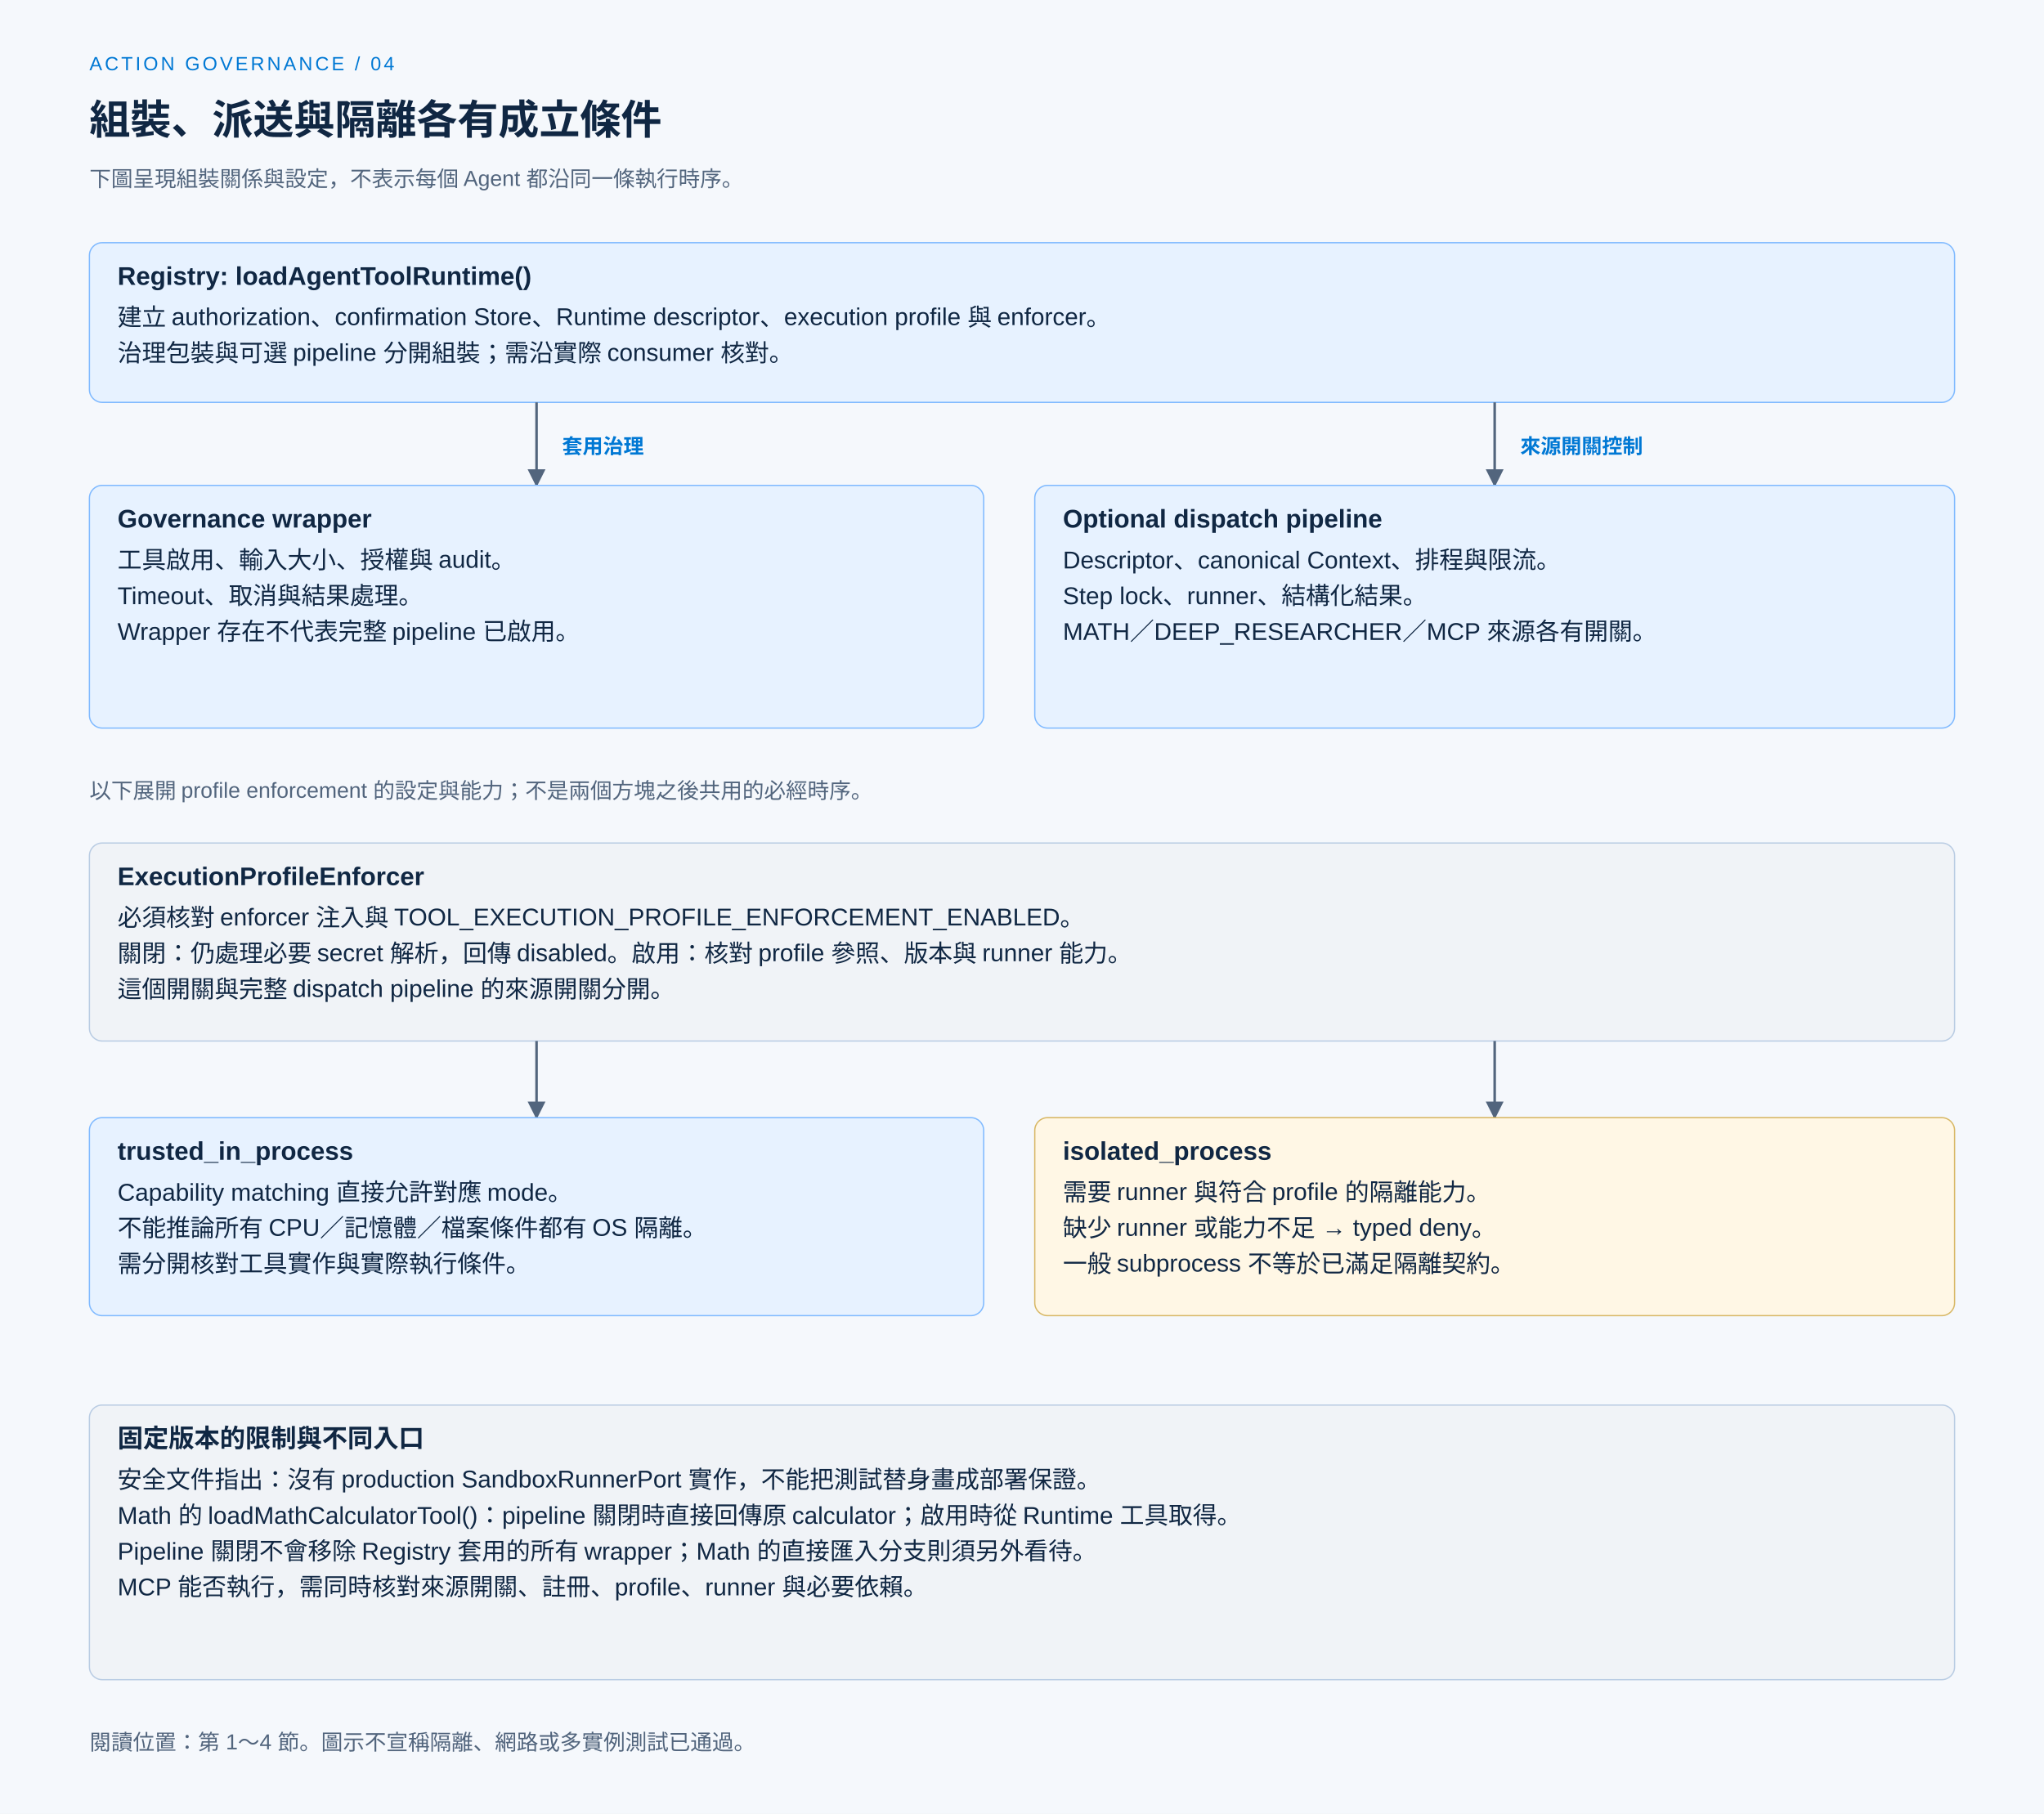
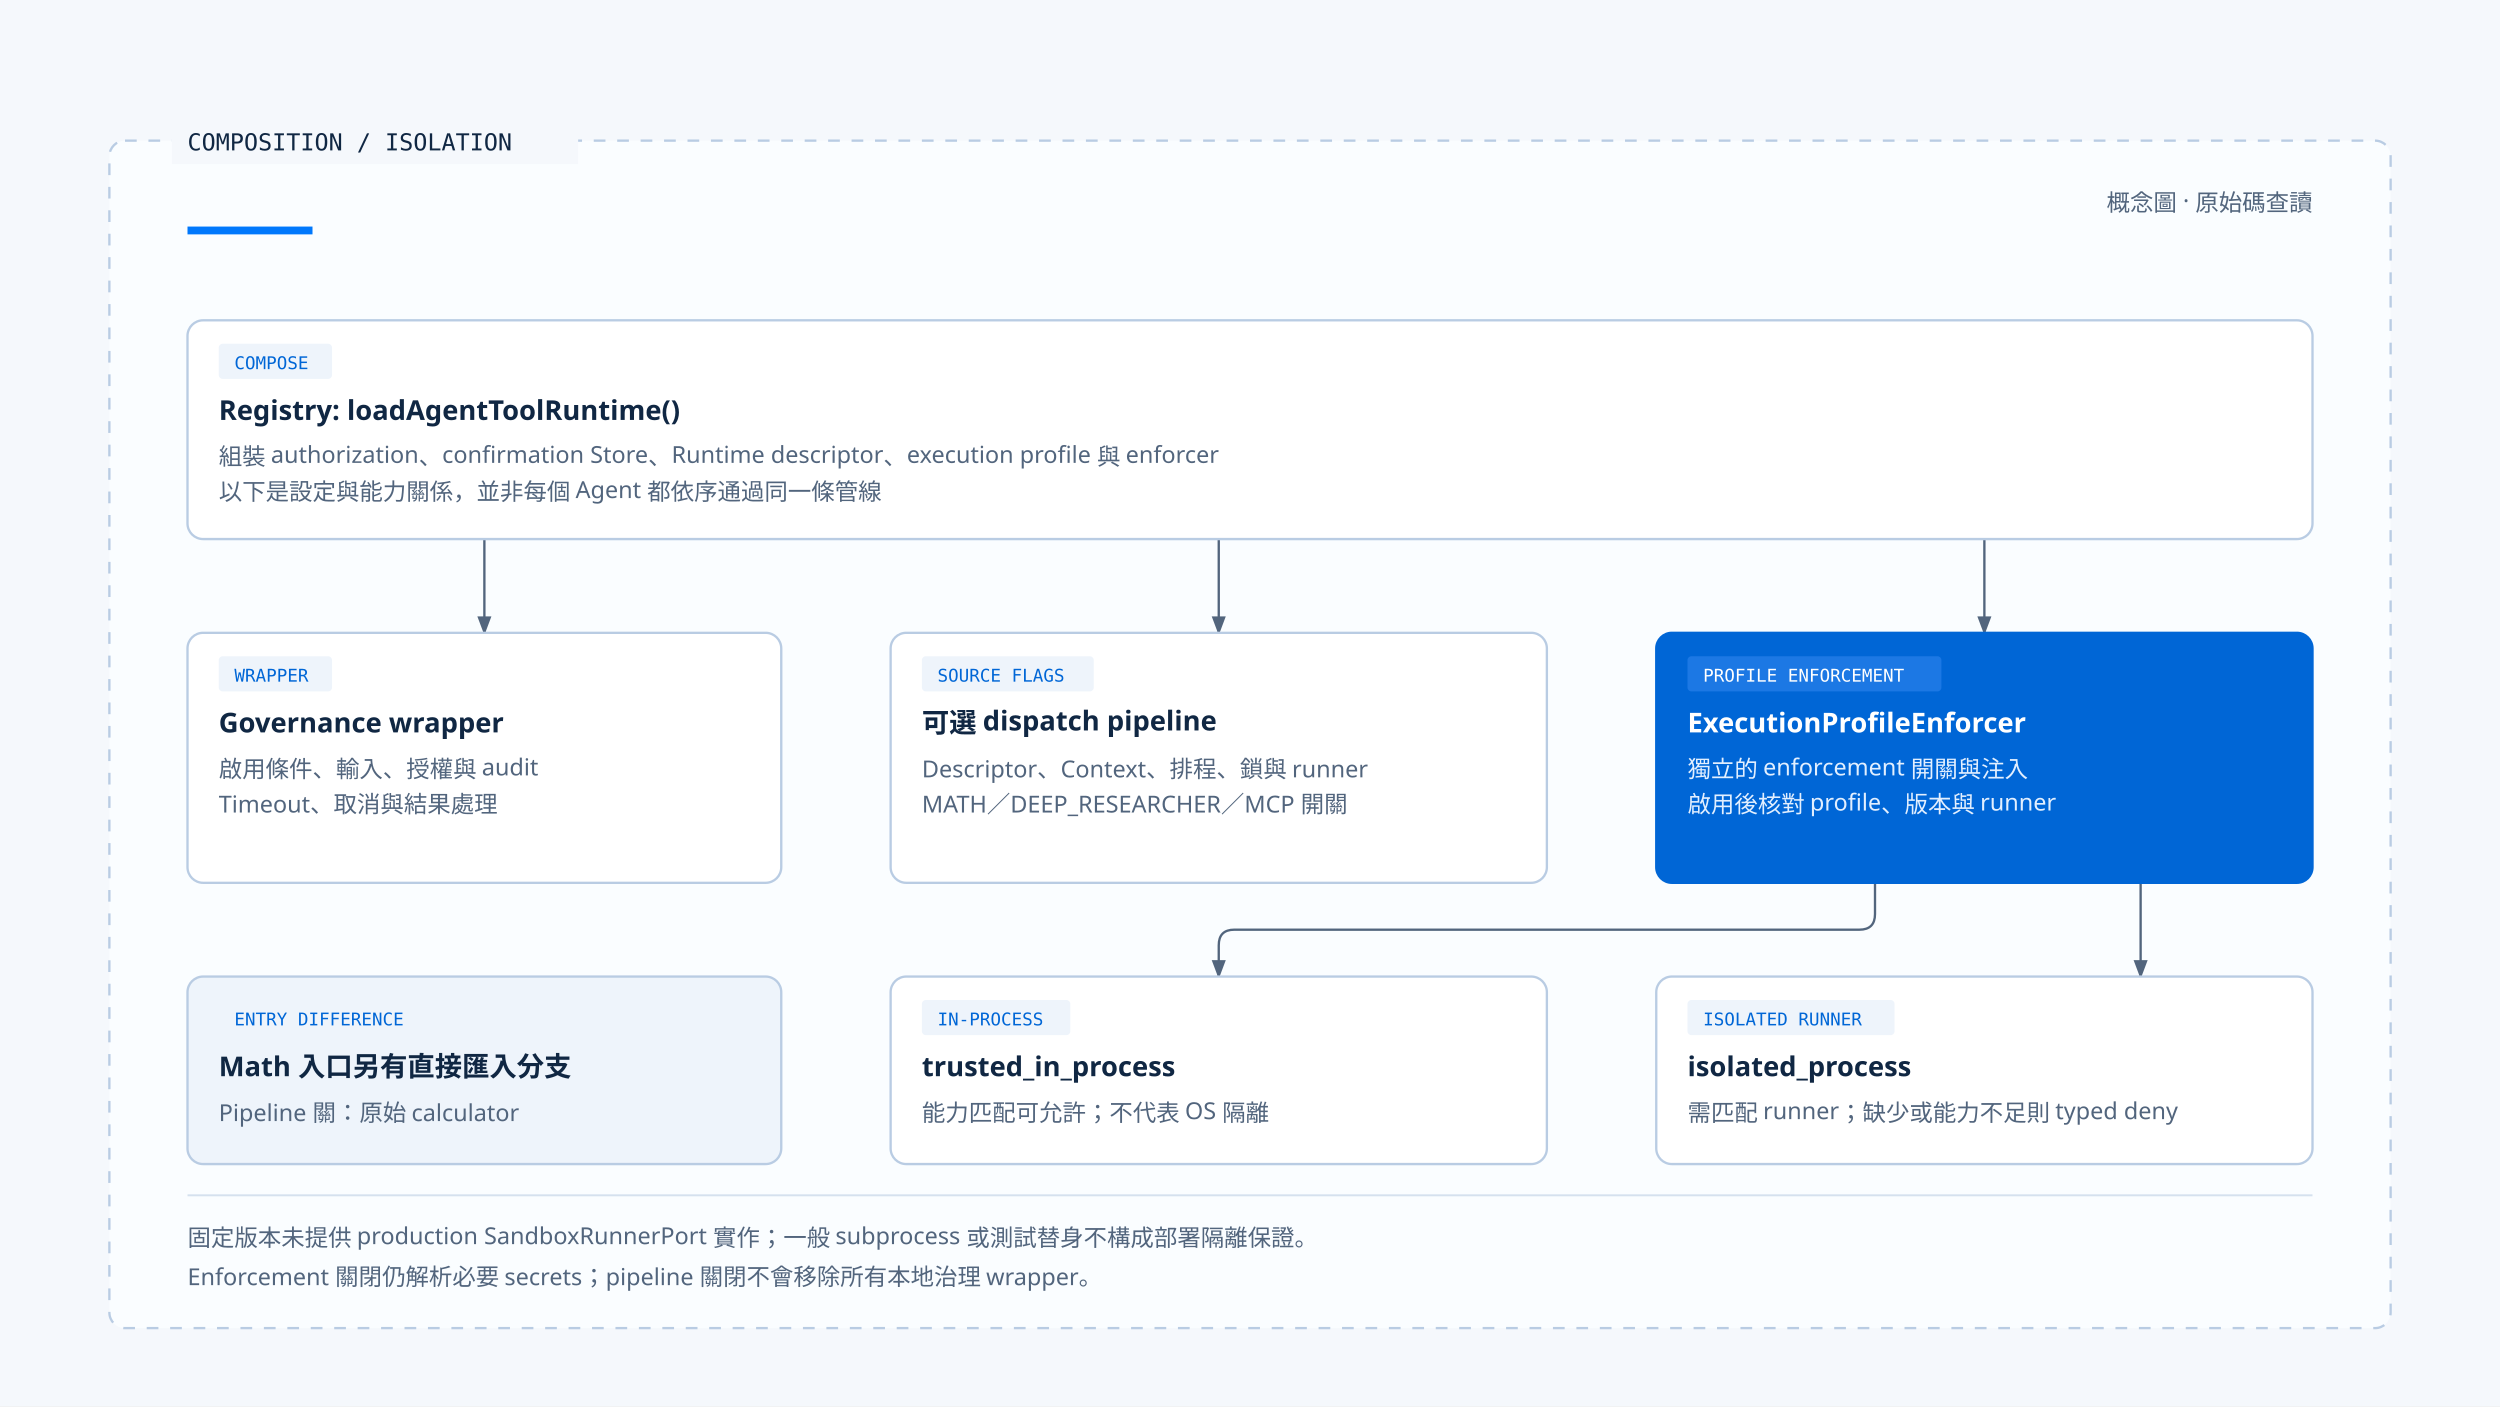
- <svg xmlns="http://www.w3.org/2000/svg" viewBox="0 0 1600 1420" width="1600" height="1420" lang="zh-TW" role="img" aria-labelledby="title desc">
+ <svg xmlns="http://www.w3.org/2000/svg" viewBox="0 0 1280 720" width="1280" height="720" lang="zh-TW" role="img" aria-labelledby="04-composition-and-isolation-title 04-composition-and-isolation-desc" id="d-04-composition-and-isolation-root">
  <defs>
-     <marker id="arrow" viewBox="0 0 10 10" refX="9" refY="5" markerWidth="7" markerHeight="7" orient="auto-start-reverse">
-       <path d="M 0 0 L 10 5 L 0 10 z" fill="#52657d" />
+     <style>#d-04-composition-and-isolation-root { color: #102743; font-family: 'Geist', 'Noto Sans TC', 'PingFang TC', 'Microsoft JhengHei', sans-serif; }
+       #d-04-composition-and-isolation-root nav, #d-04-composition-and-isolation-root p, #d-04-composition-and-isolation-root li { font-size:14px;line-height:1.8 }
+       #d-04-composition-and-isolation-root a { color:#0066d6 }
+       #d-04-composition-and-isolation-root .diagram-container { width:100%;overflow-x:auto }
+       #d-04-composition-and-isolation-root details { margin-top:24px;border-top:1px solid #b9cce3;padding-top:16px }
+       #d-04-composition-and-isolation-root summary { cursor:pointer;font-weight:600 }
+       #d-04-composition-and-isolation-root .notes { display:grid;grid-template-columns:repeat(auto-fit,minmax(280px,1fr));gap:20px }
+       #d-04-composition-and-isolation-root ul { padding-left:20px }
+       #d-04-composition-and-isolation-root nav, #d-04-composition-and-isolation-root details { display:none }
+       #d-04-composition-and-isolation-root .diagram-container { overflow-x:visible }</style>
+     <marker id="d-04-composition-and-isolation-04-composition-and-isolation-arrow" markerWidth="8" markerHeight="6" refX="7" refY="3" orient="auto">
+       <polygon points="0 0, 8 3, 0 6" fill="#52657d" />
+     </marker>
+     <marker id="d-04-composition-and-isolation-04-composition-and-isolation-arrow-accent" markerWidth="8" markerHeight="6" refX="7" refY="3" orient="auto">
+       <polygon points="0 0, 8 3, 0 6" fill="#0078fc" />
    </marker>
  </defs>
-   <style>text{font-family:'Segoe UI','Microsoft JhengHei',Arial,sans-serif;fill:#102743}.title{font-size:32px;font-weight:700}.heading{font-size:20px;font-weight:600}.body{font-size:19px}.small{font-size:17px;fill:#52657d}.kicker{font-size:15px;fill:#0078d4;letter-spacing:2px}.label{font-size:16px;fill:#0078d4;font-weight:600;paint-order:stroke;stroke:#f5f8fc;stroke-width:5;stroke-linejoin:round}</style>
-   <rect width="1600" height="1420" fill="#f5f8fc" />
-   <text x="70" y="55" class="kicker">ACTION GOVERNANCE / 04</text>
-   <text x="70" y="105" class="title">組裝、派送與隔離各有成立條件</text>
-   <text x="70" y="146" class="small">下圖呈現組裝關係與設定，不表示每個 Agent 都沿同一條執行時序。</text>
-   <g>
-     <rect x="70" y="190" width="1460" height="125" rx="10" fill="#e7f2ff" stroke="#80baff" />
-     <text x="92" y="223" class="heading">Registry: loadAgentToolRuntime()</text>
-     <text x="92" y="255" class="body">建立 authorization、confirmation Store、Runtime descriptor、execution profile 與 enforcer。</text>
-     <text x="92" y="283" class="body">治理包裝與可選 pipeline 分開組裝；需沿實際 consumer 核對。</text>
+   <rect width="1280" height="720" fill="#f5f8fc" />
+   <rect x="56" y="72" width="1168" height="608" rx="8" fill="#fafdff" stroke="#b9cce3" stroke-width="1.2" stroke-dasharray="6 6" />
+   <rect x="88" y="60" width="208" height="24" fill="#f5f8fc" />
+   <text x="96" y="77" font-size="12" fill="#102743" font-weight="500" font-family="'Geist Mono', 'Consolas', 'Microsoft JhengHei', monospace">COMPOSITION / ISOLATION</text>
+   <text x="1184" y="108" font-size="12" fill="#52657d" font-weight="400" font-family="'Geist', 'Noto Sans TC', 'PingFang TC', 'Microsoft JhengHei', sans-serif" text-anchor="end">概念圖 · 原始碼查讀</text>
+   <rect x="96" y="116" width="64" height="4" fill="#0078fc" />
+   <path d="M248 276 L248 324" fill="none" stroke="#52657d" stroke-width="1.2" marker-end="url(#d-04-composition-and-isolation-04-composition-and-isolation-arrow)" />
+   <path d="M624 276 L624 324" fill="none" stroke="#52657d" stroke-width="1.2" marker-end="url(#d-04-composition-and-isolation-04-composition-and-isolation-arrow)" />
+   <path d="M1016 276 L1016 324" fill="none" stroke="#52657d" stroke-width="1.2" marker-end="url(#d-04-composition-and-isolation-04-composition-and-isolation-arrow)" />
+   <path d="M960 452 L960 468 Q960 476 952 476 L632 476 Q624 476 624 484 L624 500" fill="none" stroke="#52657d" stroke-width="1.2" marker-end="url(#d-04-composition-and-isolation-04-composition-and-isolation-arrow)" />
+   <path d="M1096 452 L1096 500" fill="none" stroke="#52657d" stroke-width="1.2" marker-end="url(#d-04-composition-and-isolation-04-composition-and-isolation-arrow)" />
+   <g data-node="true">
+     <rect x="96" y="164" width="1088" height="112" rx="8" fill="#ffffff" stroke="#b9cce3" stroke-width="1.2" />
+     <rect x="112" y="176" width="58" height="18" rx="2" fill="#eef4fb" />
+     <text x="120" y="189" font-size="9" fill="#0066d6" font-weight="500" font-family="'Geist Mono', 'Consolas', 'Microsoft JhengHei', monospace">COMPOSE</text>
+     <text x="112" y="215" font-size="14" fill="#102743" font-weight="600" font-family="'Geist', 'Noto Sans TC', 'PingFang TC', 'Microsoft JhengHei', sans-serif">Registry: loadAgentToolRuntime()</text>
+     <text x="112" y="238" font-size="12" fill="#52657d" font-weight="400" font-family="'Geist', 'Noto Sans TC', 'PingFang TC', 'Microsoft JhengHei', sans-serif">組裝 authorization、confirmation Store、Runtime descriptor、execution profile 與 enforcer</text>
+     <text x="112" y="256" font-size="12" fill="#52657d" font-weight="400" font-family="'Geist', 'Noto Sans TC', 'PingFang TC', 'Microsoft JhengHei', sans-serif">以下是設定與能力關係，並非每個 Agent 都依序通過同一條管線</text>
  </g>
-   <path d="M 420 315 V 380" fill="none" stroke="#52657d" stroke-width="2" marker-end="url(#arrow)" />
-   <text x="440" y="355" class="label">套用治理</text>
-   <path d="M 1170 315 V 380" fill="none" stroke="#52657d" stroke-width="2" marker-end="url(#arrow)" />
-   <text x="1190" y="355" class="label">來源開關控制</text>
-   <g>
-     <rect x="70" y="380" width="700" height="190" rx="10" fill="#e7f2ff" stroke="#80baff" />
-     <text x="92" y="413" class="heading">Governance wrapper</text>
-     <text x="92" y="445" class="body">工具啟用、輸入大小、授權與 audit。</text>
-     <text x="92" y="473" class="body">Timeout、取消與結果處理。</text>
-     <text x="92" y="501" class="body">Wrapper 存在不代表完整 pipeline 已啟用。</text>
+   <g data-node="true">
+     <rect x="96" y="324" width="304" height="128" rx="8" fill="#ffffff" stroke="#b9cce3" stroke-width="1.2" />
+     <rect x="112" y="336" width="58" height="18" rx="2" fill="#eef4fb" />
+     <text x="120" y="349" font-size="9" fill="#0066d6" font-weight="500" font-family="'Geist Mono', 'Consolas', 'Microsoft JhengHei', monospace">WRAPPER</text>
+     <text x="112" y="375" font-size="14" fill="#102743" font-weight="600" font-family="'Geist', 'Noto Sans TC', 'PingFang TC', 'Microsoft JhengHei', sans-serif">Governance wrapper</text>
+     <text x="112" y="398" font-size="12" fill="#52657d" font-weight="400" font-family="'Geist', 'Noto Sans TC', 'PingFang TC', 'Microsoft JhengHei', sans-serif">啟用條件、輸入、授權與 audit</text>
+     <text x="112" y="416" font-size="12" fill="#52657d" font-weight="400" font-family="'Geist', 'Noto Sans TC', 'PingFang TC', 'Microsoft JhengHei', sans-serif">Timeout、取消與結果處理</text>
  </g>
-   <g>
-     <rect x="810" y="380" width="720" height="190" rx="10" fill="#e7f2ff" stroke="#80baff" />
-     <text x="832" y="413" class="heading">Optional dispatch pipeline</text>
-     <text x="832" y="445" class="body">Descriptor、canonical Context、排程與限流。</text>
-     <text x="832" y="473" class="body">Step lock、runner、結構化結果。</text>
-     <text x="832" y="501" class="body">MATH／DEEP_RESEARCHER／MCP 來源各有開關。</text>
+   <g data-node="true">
+     <rect x="456" y="324" width="336" height="128" rx="8" fill="#ffffff" stroke="#b9cce3" stroke-width="1.2" />
+     <rect x="472" y="336" width="88" height="18" rx="2" fill="#eef4fb" />
+     <text x="480" y="349" font-size="9" fill="#0066d6" font-weight="500" font-family="'Geist Mono', 'Consolas', 'Microsoft JhengHei', monospace">SOURCE FLAGS</text>
+     <text x="472" y="375" font-size="14" fill="#102743" font-weight="600" font-family="'Geist', 'Noto Sans TC', 'PingFang TC', 'Microsoft JhengHei', sans-serif">可選 dispatch pipeline</text>
+     <text x="472" y="398" font-size="12" fill="#52657d" font-weight="400" font-family="'Geist', 'Noto Sans TC', 'PingFang TC', 'Microsoft JhengHei', sans-serif">Descriptor、Context、排程、鎖與 runner</text>
+     <text x="472" y="416" font-size="12" fill="#52657d" font-weight="400" font-family="'Geist', 'Noto Sans TC', 'PingFang TC', 'Microsoft JhengHei', sans-serif">MATH／DEEP_RESEARCHER／MCP 開關</text>
  </g>
-   <text x="70" y="625" class="small">以下展開 profile enforcement 的設定與能力；不是兩個方塊之後共用的必經時序。</text>
-   <g>
-     <rect x="70" y="660" width="1460" height="155" rx="10" fill="#f0f3f7" stroke="#b9cce3" />
-     <text x="92" y="693" class="heading">ExecutionProfileEnforcer</text>
-     <text x="92" y="725" class="body">必須核對 enforcer 注入與 TOOL_EXECUTION_PROFILE_ENFORCEMENT_ENABLED。</text>
-     <text x="92" y="753" class="body">關閉：仍處理必要 secret 解析，回傳 disabled。啟用：核對 profile 參照、版本與 runner 能力。</text>
-     <text x="92" y="781" class="body">這個開關與完整 dispatch pipeline 的來源開關分開。</text>
+   <g data-node="true">
+     <rect x="848" y="324" width="336" height="128" rx="8" fill="#0066d6" stroke="#0066d6" stroke-width="1.2" />
+     <rect x="864" y="336" width="130" height="18" rx="2" fill="#1c78e4" />
+     <text x="872" y="349" font-size="9" fill="#ffffff" font-weight="500" font-family="'Geist Mono', 'Consolas', 'Microsoft JhengHei', monospace">PROFILE ENFORCEMENT</text>
+     <text x="864" y="375" font-size="14" fill="#ffffff" font-weight="600" font-family="'Geist', 'Noto Sans TC', 'PingFang TC', 'Microsoft JhengHei', sans-serif">ExecutionProfileEnforcer</text>
+     <text x="864" y="398" font-size="12" fill="#e2efff" font-weight="400" font-family="'Geist', 'Noto Sans TC', 'PingFang TC', 'Microsoft JhengHei', sans-serif">獨立的 enforcement 開關與注入</text>
+     <text x="864" y="416" font-size="12" fill="#e2efff" font-weight="400" font-family="'Geist', 'Noto Sans TC', 'PingFang TC', 'Microsoft JhengHei', sans-serif">啟用後核對 profile、版本與 runner</text>
  </g>
-   <path d="M 420 815 V 875" fill="none" stroke="#52657d" stroke-width="2" marker-end="url(#arrow)" />
-   <path d="M 1170 815 V 875" fill="none" stroke="#52657d" stroke-width="2" marker-end="url(#arrow)" />
-   <g>
-     <rect x="70" y="875" width="700" height="155" rx="10" fill="#e7f2ff" stroke="#80baff" />
-     <text x="92" y="908" class="heading">trusted_in_process</text>
-     <text x="92" y="940" class="body">Capability matching 直接允許對應 mode。</text>
-     <text x="92" y="968" class="body">不能推論所有 CPU／記憶體／檔案條件都有 OS 隔離。</text>
-     <text x="92" y="996" class="body">需分開核對工具實作與實際執行條件。</text>
+   <g data-node="true">
+     <rect x="96" y="500" width="304" height="96" rx="8" fill="#eef4fb" stroke="#b9cce3" stroke-width="1.2" />
+     <rect x="112" y="512" width="112" height="18" rx="2" fill="#eef4fb" />
+     <text x="120" y="525" font-size="9" fill="#0066d6" font-weight="500" font-family="'Geist Mono', 'Consolas', 'Microsoft JhengHei', monospace">ENTRY DIFFERENCE</text>
+     <text x="112" y="551" font-size="14" fill="#102743" font-weight="600" font-family="'Geist', 'Noto Sans TC', 'PingFang TC', 'Microsoft JhengHei', sans-serif">Math 入口另有直接匯入分支</text>
+     <text x="112" y="574" font-size="12" fill="#52657d" font-weight="400" font-family="'Geist', 'Noto Sans TC', 'PingFang TC', 'Microsoft JhengHei', sans-serif">Pipeline 關：原始 calculator</text>
  </g>
-   <g>
-     <rect x="810" y="875" width="720" height="155" rx="10" fill="#fff7e5" stroke="#d8b866" />
-     <text x="832" y="908" class="heading">isolated_process</text>
-     <text x="832" y="940" class="body">需要 runner 與符合 profile 的隔離能力。</text>
-     <text x="832" y="968" class="body">缺少 runner 或能力不足 → typed deny。</text>
-     <text x="832" y="996" class="body">一般 subprocess 不等於已滿足隔離契約。</text>
+   <g data-node="true">
+     <rect x="456" y="500" width="336" height="96" rx="8" fill="#ffffff" stroke="#b9cce3" stroke-width="1.2" />
+     <rect x="472" y="512" width="76" height="18" rx="2" fill="#eef4fb" />
+     <text x="480" y="525" font-size="9" fill="#0066d6" font-weight="500" font-family="'Geist Mono', 'Consolas', 'Microsoft JhengHei', monospace">IN-PROCESS</text>
+     <text x="472" y="551" font-size="14" fill="#102743" font-weight="600" font-family="'Geist', 'Noto Sans TC', 'PingFang TC', 'Microsoft JhengHei', sans-serif">trusted_in_process</text>
+     <text x="472" y="574" font-size="12" fill="#52657d" font-weight="400" font-family="'Geist', 'Noto Sans TC', 'PingFang TC', 'Microsoft JhengHei', sans-serif">能力匹配可允許；不代表 OS 隔離</text>
  </g>
-   <g>
-     <rect x="70" y="1100" width="1460" height="215" rx="10" fill="#f0f3f7" stroke="#b9cce3" />
-     <text x="92" y="1133" class="heading">固定版本的限制與不同入口</text>
-     <text x="92" y="1165" class="body">安全文件指出：沒有 production SandboxRunnerPort 實作，不能把測試替身畫成部署保證。</text>
-     <text x="92" y="1193" class="body">Math 的 loadMathCalculatorTool()：pipeline 關閉時直接回傳原 calculator；啟用時從 Runtime 工具取得。</text>
-     <text x="92" y="1221" class="body">Pipeline 關閉不會移除 Registry 套用的所有 wrapper；Math 的直接匯入分支則須另外看待。</text>
-     <text x="92" y="1249" class="body">MCP 能否執行，需同時核對來源開關、註冊、profile、runner 與必要依賴。</text>
+   <g data-node="true">
+     <rect x="848" y="500" width="336" height="96" rx="8" fill="#ffffff" stroke="#b9cce3" stroke-width="1.2" />
+     <rect x="864" y="512" width="106" height="18" rx="2" fill="#eef4fb" />
+     <text x="872" y="525" font-size="9" fill="#0066d6" font-weight="500" font-family="'Geist Mono', 'Consolas', 'Microsoft JhengHei', monospace">ISOLATED RUNNER</text>
+     <text x="864" y="551" font-size="14" fill="#102743" font-weight="600" font-family="'Geist', 'Noto Sans TC', 'PingFang TC', 'Microsoft JhengHei', sans-serif">isolated_process</text>
+     <text x="864" y="574" font-size="12" fill="#52657d" font-weight="400" font-family="'Geist', 'Noto Sans TC', 'PingFang TC', 'Microsoft JhengHei', sans-serif">需匹配 runner；缺少或能力不足則 typed deny</text>
  </g>
-   <text x="70" y="1370" class="small">閱讀位置：第 1～4 節。圖示不宣稱隔離、網路或多實例測試已通過。</text>
+   <path d="M96 612 H1184" stroke="#d5e1ee" stroke-width="1" />
+   <text x="96" y="638" font-size="12" fill="#52657d" font-weight="400" font-family="'Geist', 'Noto Sans TC', 'PingFang TC', 'Microsoft JhengHei', sans-serif">固定版本未提供 production SandboxRunnerPort 實作；一般 subprocess 或測試替身不構成部署隔離保證。</text>
+   <text x="96" y="658" font-size="12" fill="#52657d" font-weight="400" font-family="'Geist', 'Noto Sans TC', 'PingFang TC', 'Microsoft JhengHei', sans-serif">Enforcement 關閉仍解析必要 secrets；pipeline 關閉不會移除所有本地治理 wrapper。</text>
</svg>
